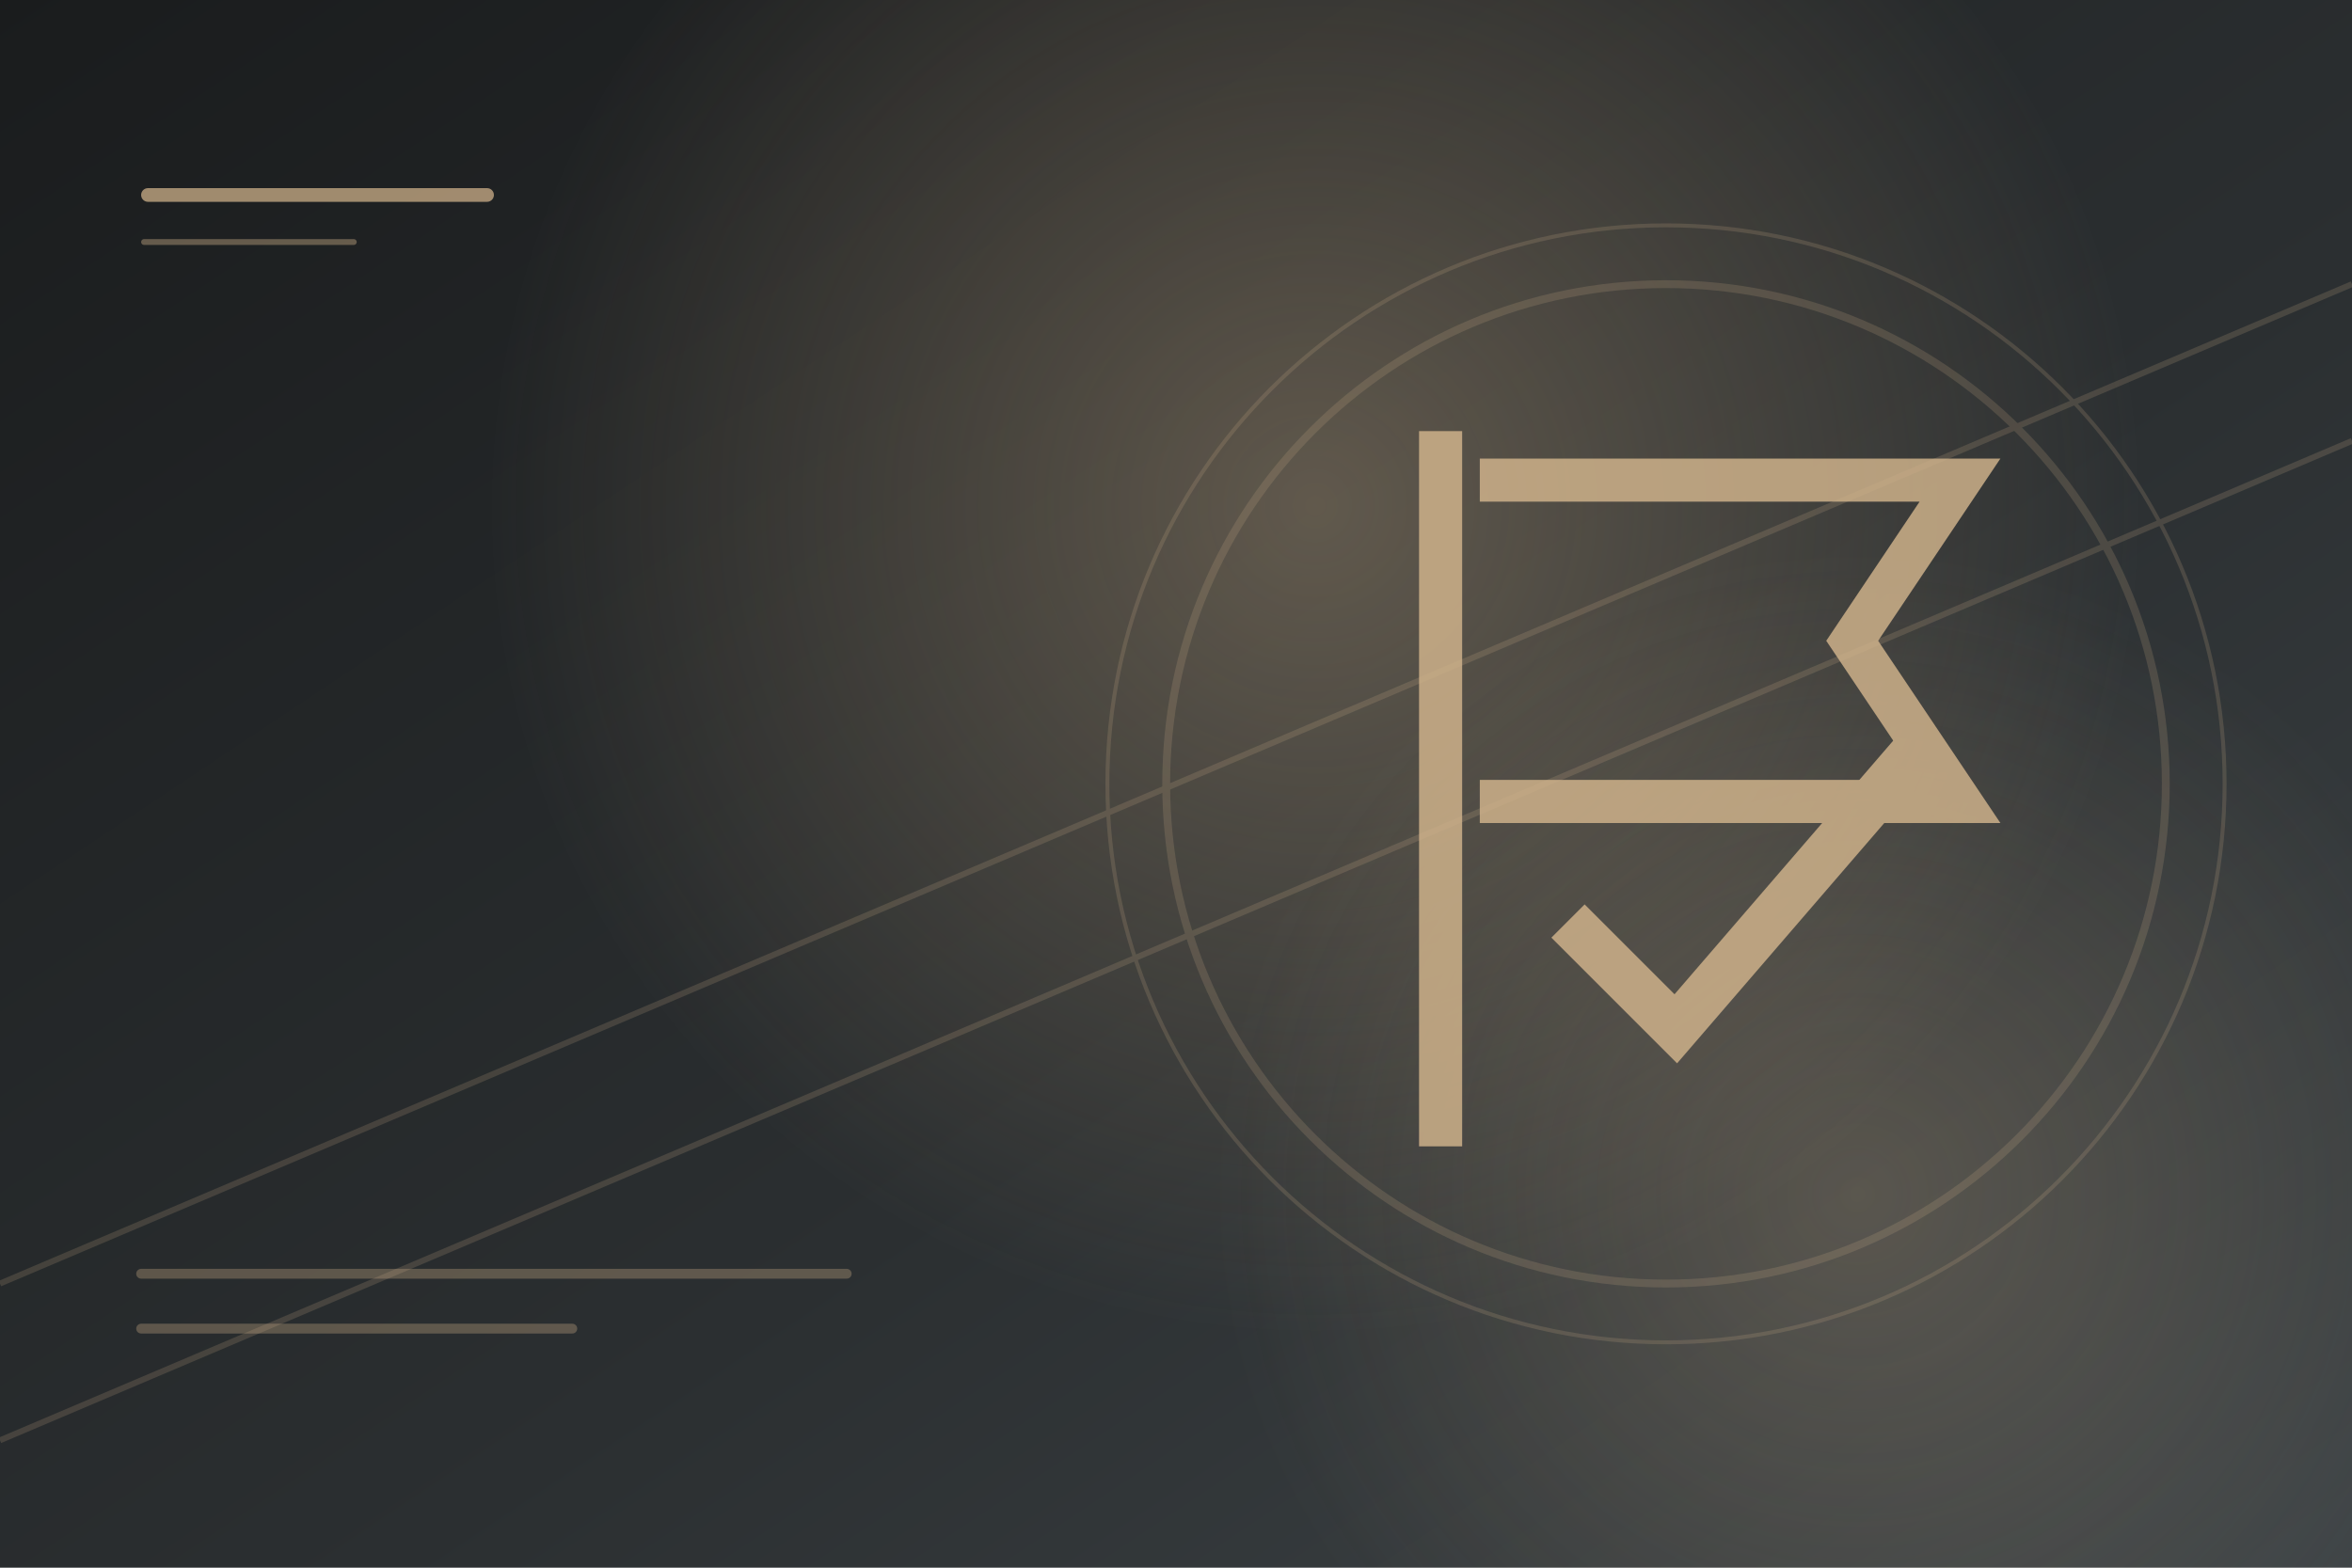
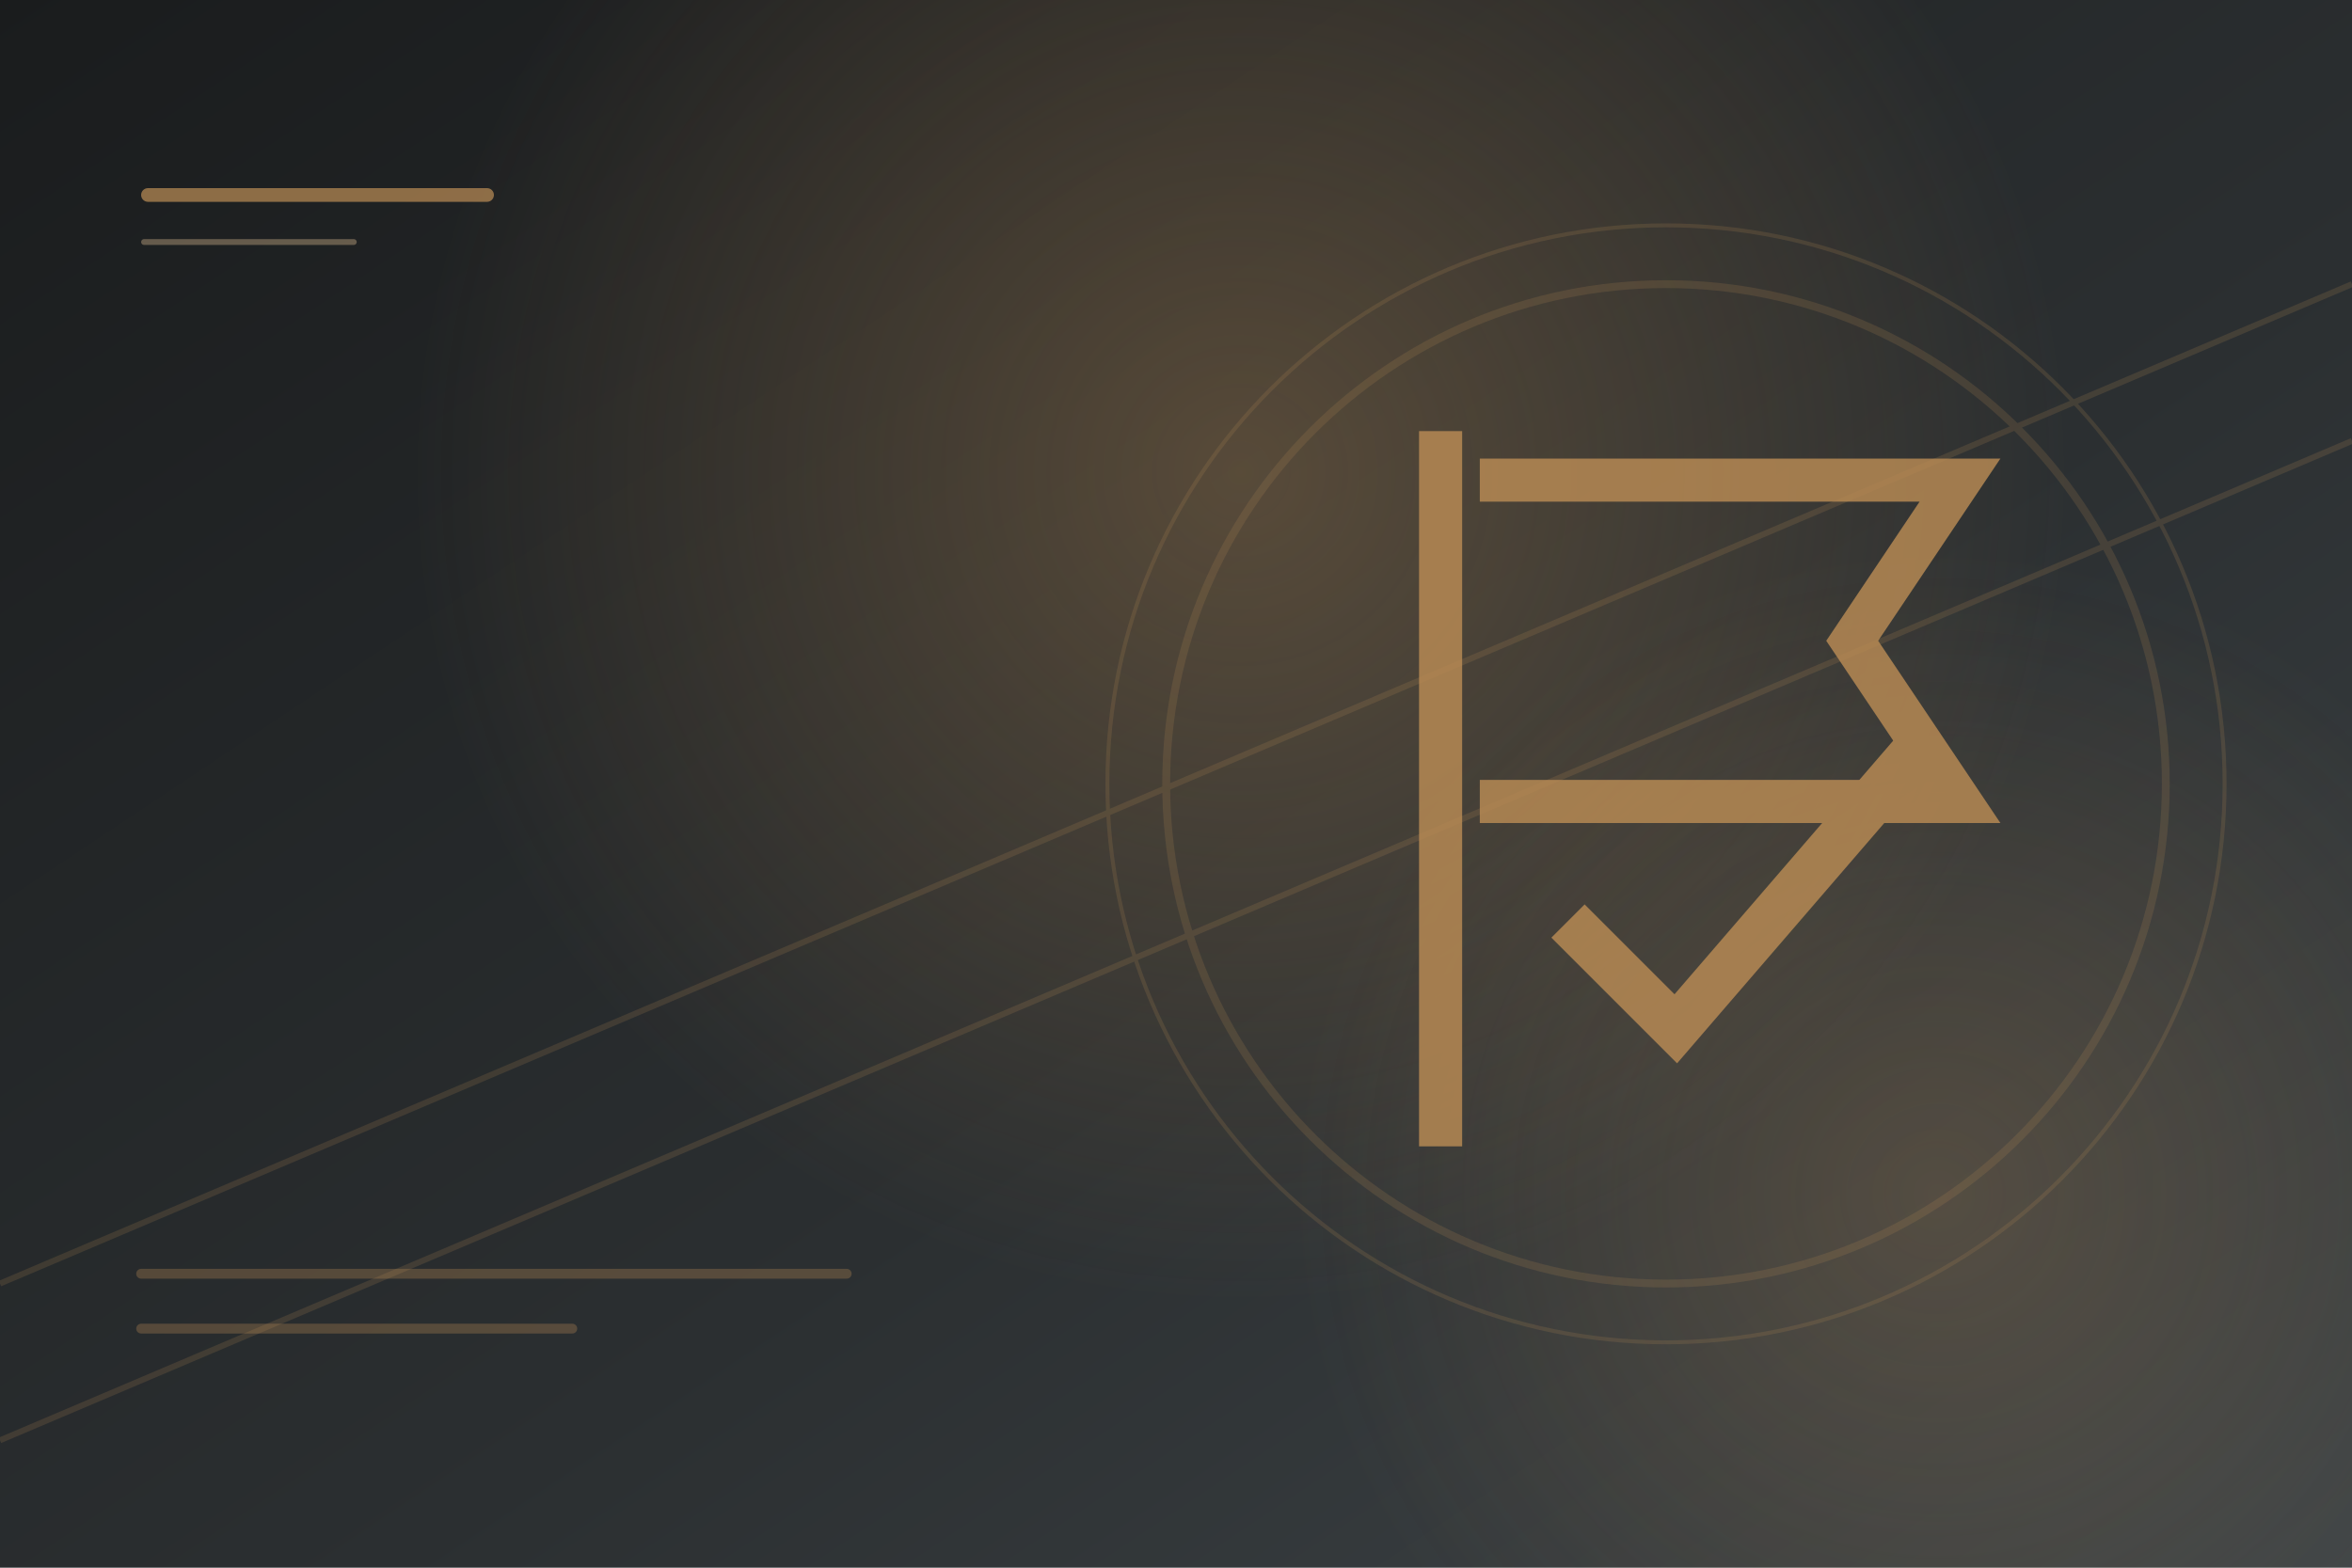
<svg xmlns="http://www.w3.org/2000/svg" width="1200" height="800" viewBox="0 0 1200 800" preserveAspectRatio="xMidYMid meet" role="img" aria-labelledby="title desc">
  <defs>
    <linearGradient id="bg" x1="0" y1="0" x2="1" y2="1">
      <stop stop-color="#1a1c1d" />
      <stop offset=".58" stop-color="#2b2f31" />
      <stop offset="1" stop-color="#3e4447" />
    </linearGradient>
    <radialGradient id="glow">
-       <stop stop-color="#d2b48c" stop-opacity=".34" />
-       <stop offset="1" stop-color="#d2b48c" stop-opacity="0" />
+       <stop stop-color="#b98b54" stop-opacity=".34" />
+       <stop offset="1" stop-color="#b98b54" stop-opacity="0" />
    </radialGradient>
  </defs>
  <rect width="1200" height="800" fill="url(#bg)" />
-   <circle cx="671" cy="259" r="420" fill="url(#glow)" />
-   <circle cx="948" cy="610" r="330" fill="url(#glow)" opacity=".7" />
-   <g fill="none" stroke="#d2b48c" opacity=".18">
+   <circle cx="633" cy="242" r="420" fill="url(#glow)" />
+   <circle cx="989" cy="610" r="330" fill="url(#glow)" opacity=".7" />
+   <g fill="none" stroke="#b98b54" opacity=".18">
    <path d="M0 655 1200 145M0 735 1200 225" stroke-width="3" />
    <circle cx="850" cy="400" r="255" stroke-width="4" />
    <circle cx="850" cy="400" r="285" stroke-width="2" />
  </g>
-   <g color="#d2b48c" opacity=".82">
+   <g color="#b98b54" opacity=".82">
    <path d="M735 585V220M755 245h245l-55 82 55 82H755" fill="none" stroke="currentColor" stroke-width="22" />
    <path d="m800 470 55 55 125-145" fill="none" stroke="currentColor" stroke-width="24" />
  </g>
-   <rect x="72" y="96" width="180" height="7" rx="3.5" fill="#d2b48c" opacity=".72" />
+   <rect x="72" y="96" width="180" height="7" rx="3.5" fill="#b98b54" opacity=".72" />
  <rect x="72" y="122" width="110" height="3" rx="1.5" fill="#d2b48c" opacity=".4" />
-   <path d="M72 650h360M72 678h220" stroke="#d2b48c" stroke-width="5" stroke-linecap="round" opacity=".32" />
+   <path d="M72 650h360M72 678h220" stroke="#b98b54" stroke-width="5" stroke-linecap="round" opacity=".32" />
</svg>
